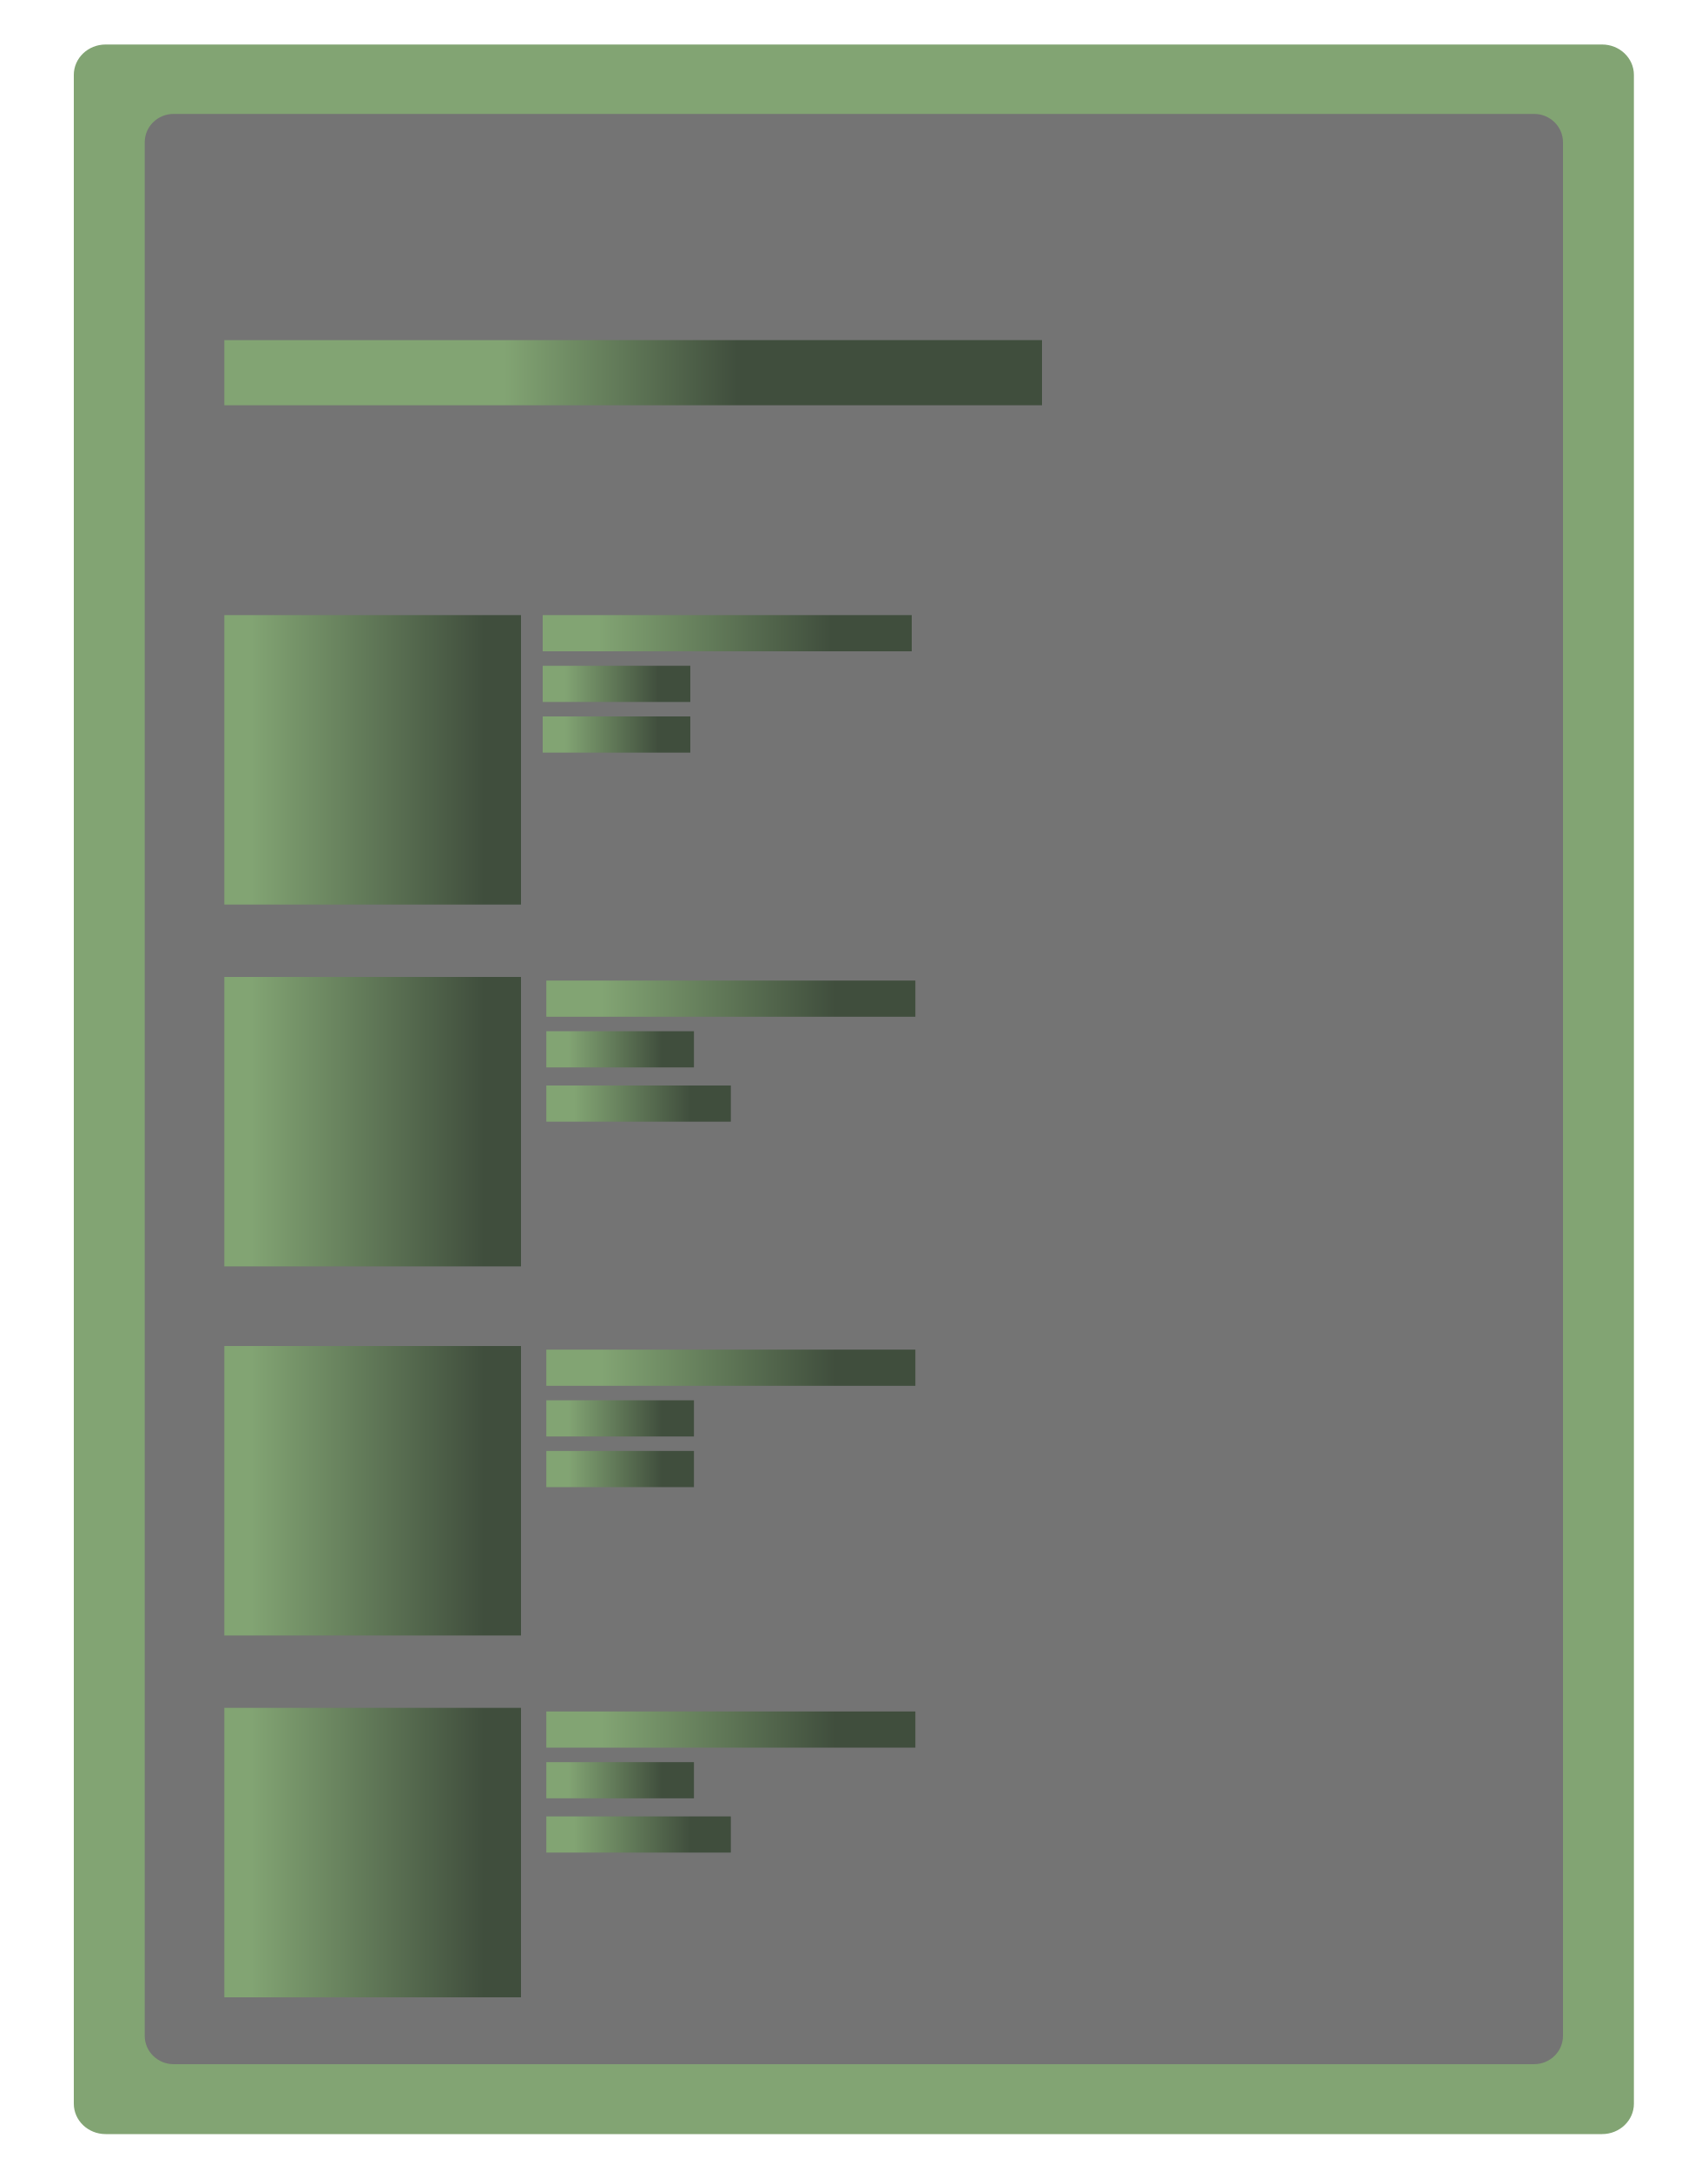
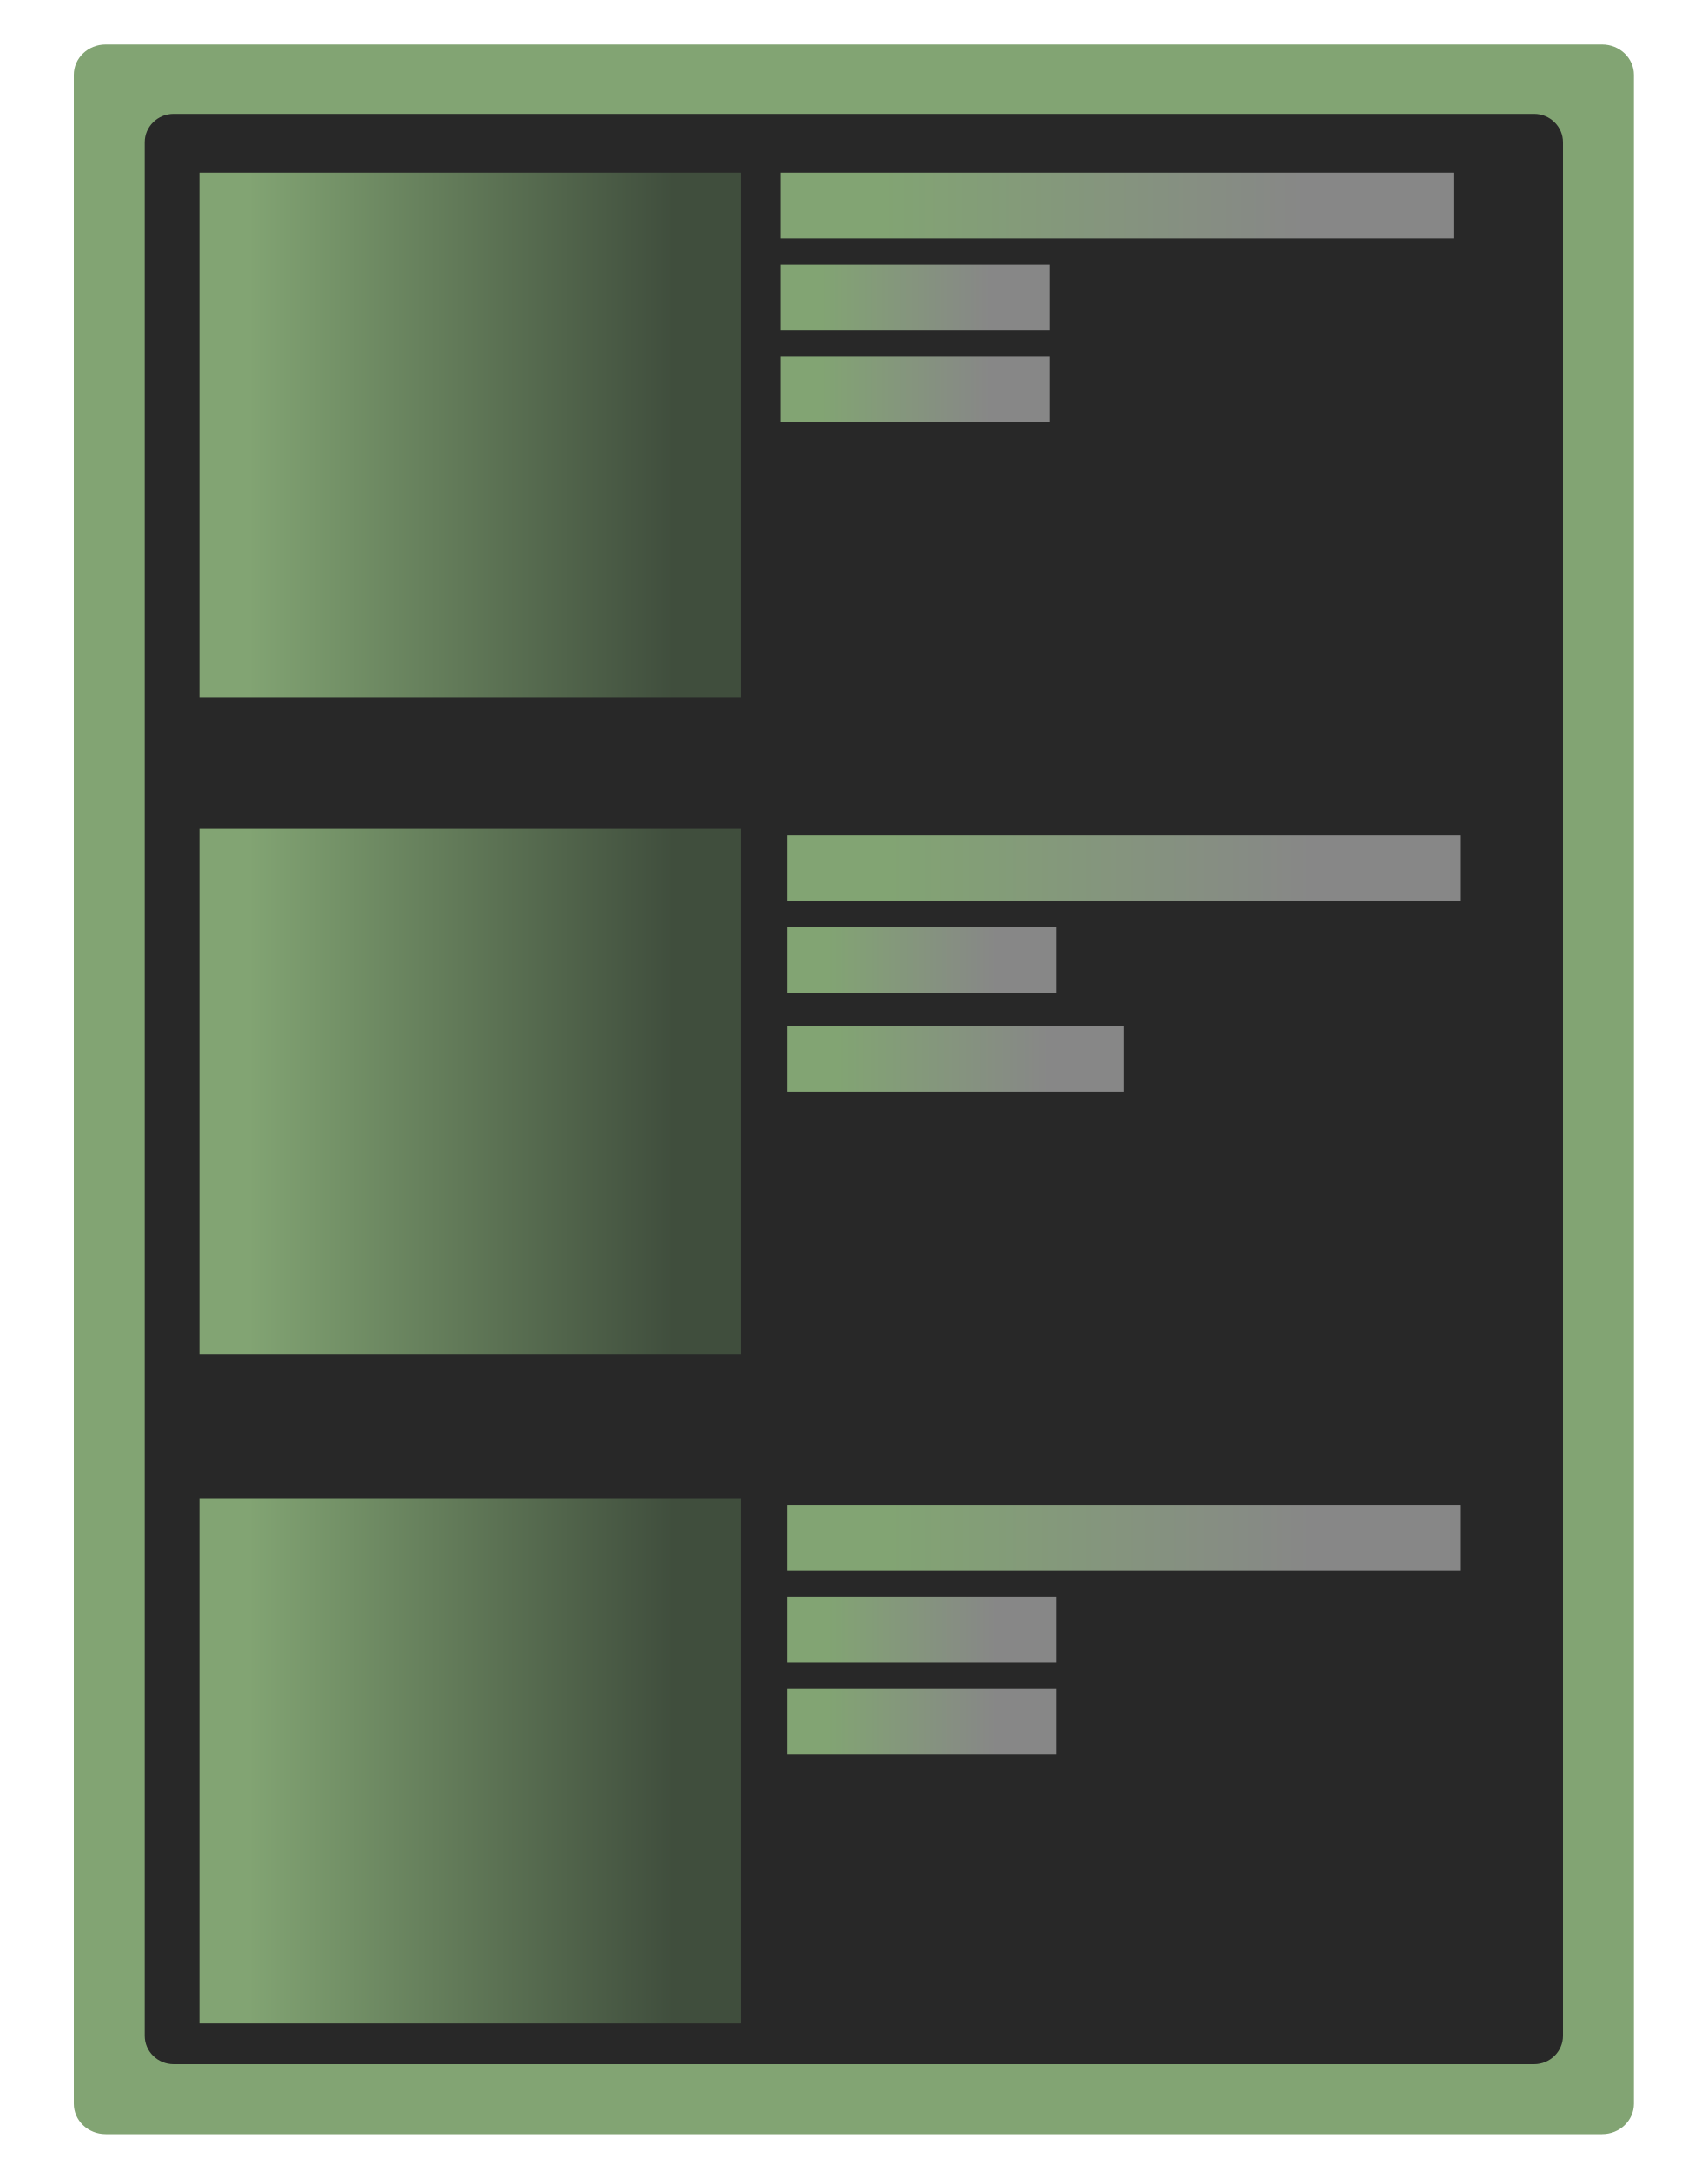
<svg xmlns="http://www.w3.org/2000/svg" width="118" height="150">
  <path fill="#82A473" transform="matrix(1.1 0 0 1.05 59 75)" d="M-49 -66.5C-49 -67.605 -48.105 -68.5 -47 -68.5L47 -68.5C48.105 -68.5 49 -67.605 49 -66.5L49 67C49 68.105 48.105 69 47 69L-47 69C-48.105 69 -49 68.105 -49 67L-49 -66.5Z" />
-   <path fill="#747474" transform="matrix(1 0 0 0.98 59 75)" d="M-49 -66.5C-49 -67.605 -48.105 -68.5 -47 -68.5L47 -68.5C48.105 -68.5 49 -67.605 49 -66.5L49 67C49 68.105 48.105 69 47 69L-47 69C-48.105 69 -49 68.105 -49 67L-49 -66.5Z" />
+   <path fill="#282828" transform="matrix(1 0 0 0.98 59 75)" d="M-49 -66.5C-49 -67.605 -48.105 -68.5 -47 -68.5L47 -68.5C48.105 -68.5 49 -67.605 49 -66.5L49 67C49 68.105 48.105 69 47 69L-47 69C-48.105 69 -49 68.105 -49 67L-49 -66.5Z" />
  <defs>
    <linearGradient id="gradient_0" gradientUnits="userSpaceOnUse" x1="-25" y1="0" x2="25" y2="0">
      <stop offset="0" stop-color="#82A473" />
      <stop offset="0.327" stop-color="#82A473" />
      <stop offset="0.649" stop-color="#404E3D" />
      <stop offset="1" stop-color="#404E3D" />
    </linearGradient>
  </defs>
-   <path fill="url(#gradient_0)" transform="translate(26 52)" d="M-10.5 -9.5L10 -9.5L10 10.5L-10.5 10.5L-10.5 -9.5Z" />
+   <path fill="url(#gradient_0)" transform="matrix(1.82425 0 0 1.81392 32.9352 29.1601)" d="M-10.5 -9.5L10 -9.5L10 10.5L-10.5 10.5L-10.5 -9.5Z" />
  <defs>
    <linearGradient id="gradient_1" gradientUnits="userSpaceOnUse" x1="-25" y1="0" x2="25" y2="0">
      <stop offset="0" stop-color="#82A473" />
      <stop offset="0.327" stop-color="#82A473" />
      <stop offset="0.649" stop-color="#404E3D" />
      <stop offset="1" stop-color="#404E3D" />
    </linearGradient>
  </defs>
-   <path fill="url(#gradient_1)" transform="translate(26 77)" d="M-10.5 -9.5L10 -9.5L10 10.5L-10.5 10.5L-10.5 -9.5Z" />
+   <path fill="url(#gradient_1)" transform="matrix(1.82425 0 0 1.81392 32.9352 74.5082)" d="M-10.5 -9.5L10 -9.5L10 10.5L-10.5 10.5L-10.5 -9.5Z" />
  <defs>
    <linearGradient id="gradient_2" gradientUnits="userSpaceOnUse" x1="-25" y1="0" x2="25" y2="0">
      <stop offset="0" stop-color="#82A473" />
      <stop offset="0.327" stop-color="#82A473" />
      <stop offset="0.649" stop-color="#404E3D" />
      <stop offset="1" stop-color="#404E3D" />
    </linearGradient>
  </defs>
-   <path fill="url(#gradient_2)" transform="translate(26 102.5)" d="M-10.5 -9.5L10 -9.5L10 10.5L-10.5 10.5L-10.5 -9.5Z" />
+   <path fill="url(#gradient_2)" transform="matrix(1.82425 0 0 1.81392 32.9352 120.763)" d="M-10.5 -9.5L10 -9.5L10 10.5L-10.5 10.5L-10.5 -9.5Z" />
  <defs>
    <linearGradient id="gradient_3" gradientUnits="userSpaceOnUse" x1="-25" y1="0" x2="25" y2="0">
      <stop offset="0" stop-color="#82A473" />
      <stop offset="0.327" stop-color="#82A473" />
-       <stop offset="0.649" stop-color="#404E3D" />
-       <stop offset="1" stop-color="#404E3D" />
+       <stop offset="0.649" stop-color="#878787" />
+       <stop offset="1" stop-color="#878787" />
    </linearGradient>
  </defs>
-   <path fill="url(#gradient_3)" transform="translate(26 127.5)" d="M-10.5 -9.5L10 -9.5L10 10.5L-10.5 10.5L-10.5 -9.5Z" />
+   <path fill="url(#gradient_3)" transform="matrix(1.82425 0 0 1.81392 76.7172 13.7418)" d="M-12.5 -1L13 -1L13 1.5L-12.5 1.5L-12.5 -1Z" />
  <defs>
    <linearGradient id="gradient_4" gradientUnits="userSpaceOnUse" x1="-25" y1="0" x2="25" y2="0">
      <stop offset="0" stop-color="#82A473" />
      <stop offset="0.327" stop-color="#82A473" />
-       <stop offset="0.649" stop-color="#404E3D" />
-       <stop offset="1" stop-color="#404E3D" />
+       <stop offset="0.649" stop-color="#878787" />
+       <stop offset="1" stop-color="#878787" />
    </linearGradient>
  </defs>
-   <path fill="url(#gradient_4)" transform="translate(43.5 25.5)" d="M-28 -2L28.5 -2L28.5 2.5L-28 2.5L-28 -2Z" />
+   <path fill="url(#gradient_4)" transform="matrix(0.729701 0 0 1.81392 63.0353 20.0905)" d="M-12.5 -1L13 -1L13 1.5L-12.5 1.5L-12.5 -1Z" />
  <defs>
    <linearGradient id="gradient_5" gradientUnits="userSpaceOnUse" x1="-25" y1="0" x2="25" y2="0">
      <stop offset="0" stop-color="#82A473" />
      <stop offset="0.327" stop-color="#82A473" />
-       <stop offset="0.649" stop-color="#404E3D" />
-       <stop offset="1" stop-color="#404E3D" />
+       <stop offset="0.649" stop-color="#878787" />
+       <stop offset="1" stop-color="#878787" />
    </linearGradient>
  </defs>
-   <path fill="url(#gradient_5)" transform="translate(50 43.5)" d="M-12.5 -1L13 -1L13 1.5L-12.5 1.5L-12.5 -1Z" />
+   <path fill="url(#gradient_5)" transform="matrix(0.729701 0 0 1.81392 63.0353 26.4392)" d="M-12.5 -1L13 -1L13 1.5L-12.5 1.5L-12.5 -1Z" />
  <defs>
    <linearGradient id="gradient_6" gradientUnits="userSpaceOnUse" x1="-25" y1="0" x2="25" y2="0">
      <stop offset="0" stop-color="#82A473" />
      <stop offset="0.327" stop-color="#82A473" />
-       <stop offset="0.649" stop-color="#404E3D" />
-       <stop offset="1" stop-color="#404E3D" />
+       <stop offset="0.649" stop-color="#878787" />
+       <stop offset="1" stop-color="#878787" />
    </linearGradient>
  </defs>
-   <path fill="url(#gradient_6)" transform="matrix(0.4 0 0 1 42.5 47)" d="M-12.5 -1L13 -1L13 1.5L-12.5 1.5L-12.5 -1Z" />
+   <path fill="url(#gradient_6)" transform="matrix(1.82425 0 0 1.81392 77.1733 105.798)" d="M-12.5 -1L13 -1L13 1.5L-12.5 1.5L-12.5 -1Z" />
  <defs>
    <linearGradient id="gradient_7" gradientUnits="userSpaceOnUse" x1="-25" y1="0" x2="25" y2="0">
      <stop offset="0" stop-color="#82A473" />
      <stop offset="0.327" stop-color="#82A473" />
-       <stop offset="0.649" stop-color="#404E3D" />
-       <stop offset="1" stop-color="#404E3D" />
+       <stop offset="0.649" stop-color="#878787" />
+       <stop offset="1" stop-color="#878787" />
    </linearGradient>
  </defs>
-   <path fill="url(#gradient_7)" transform="matrix(0.4 0 0 1 42.5 50.5)" d="M-12.5 -1L13 -1L13 1.5L-12.5 1.5L-12.5 -1Z" />
+   <path fill="url(#gradient_7)" transform="matrix(0.729701 0 0 1.81392 63.4914 112.147)" d="M-12.5 -1L13 -1L13 1.5L-12.5 1.5L-12.5 -1Z" />
  <defs>
    <linearGradient id="gradient_8" gradientUnits="userSpaceOnUse" x1="-25" y1="0" x2="25" y2="0">
      <stop offset="0" stop-color="#82A473" />
      <stop offset="0.327" stop-color="#82A473" />
-       <stop offset="0.649" stop-color="#404E3D" />
-       <stop offset="1" stop-color="#404E3D" />
+       <stop offset="0.649" stop-color="#878787" />
+       <stop offset="1" stop-color="#878787" />
    </linearGradient>
  </defs>
-   <path fill="url(#gradient_8)" transform="translate(50.25 94.25)" d="M-12.5 -1L13 -1L13 1.5L-12.5 1.5L-12.5 -1Z" />
+   <path fill="url(#gradient_8)" transform="matrix(0.729701 0 0 1.81392 63.4914 118.496)" d="M-12.5 -1L13 -1L13 1.5L-12.5 1.5L-12.5 -1Z" />
  <defs>
    <linearGradient id="gradient_9" gradientUnits="userSpaceOnUse" x1="-25" y1="0" x2="25" y2="0">
      <stop offset="0" stop-color="#82A473" />
      <stop offset="0.327" stop-color="#82A473" />
-       <stop offset="0.649" stop-color="#404E3D" />
-       <stop offset="1" stop-color="#404E3D" />
+       <stop offset="0.649" stop-color="#878787" />
+       <stop offset="1" stop-color="#878787" />
    </linearGradient>
  </defs>
-   <path fill="url(#gradient_9)" transform="matrix(0.4 0 0 1 42.75 97.75)" d="M-12.5 -1L13 -1L13 1.5L-12.5 1.5L-12.5 -1Z" />
+   <path fill="url(#gradient_9)" transform="matrix(1.82425 0 0 1.81392 77.1733 59.5433)" d="M-12.5 -1L13 -1L13 1.5L-12.5 1.5L-12.5 -1Z" />
  <defs>
    <linearGradient id="gradient_10" gradientUnits="userSpaceOnUse" x1="-25" y1="0" x2="25" y2="0">
      <stop offset="0" stop-color="#82A473" />
      <stop offset="0.327" stop-color="#82A473" />
-       <stop offset="0.649" stop-color="#404E3D" />
-       <stop offset="1" stop-color="#404E3D" />
+       <stop offset="0.649" stop-color="#878787" />
+       <stop offset="1" stop-color="#878787" />
    </linearGradient>
  </defs>
-   <path fill="url(#gradient_10)" transform="matrix(0.4 0 0 1 42.75 101.25)" d="M-12.5 -1L13 -1L13 1.5L-12.5 1.5L-12.5 -1Z" />
+   <path fill="url(#gradient_10)" transform="matrix(0.729701 0 0 1.81392 63.4914 65.8921)" d="M-12.5 -1L13 -1L13 1.5L-12.5 1.5L-12.5 -1Z" />
  <defs>
    <linearGradient id="gradient_11" gradientUnits="userSpaceOnUse" x1="-25" y1="0" x2="25" y2="0">
      <stop offset="0" stop-color="#82A473" />
      <stop offset="0.327" stop-color="#82A473" />
-       <stop offset="0.649" stop-color="#404E3D" />
-       <stop offset="1" stop-color="#404E3D" />
+       <stop offset="0.649" stop-color="#878787" />
+       <stop offset="1" stop-color="#878787" />
    </linearGradient>
  </defs>
-   <path fill="url(#gradient_11)" transform="translate(50.25 68.75)" d="M-12.5 -1L13 -1L13 1.5L-12.5 1.5L-12.5 -1Z" />
-   <defs>
-     <linearGradient id="gradient_12" gradientUnits="userSpaceOnUse" x1="-25" y1="0" x2="25" y2="0">
-       <stop offset="0" stop-color="#82A473" />
-       <stop offset="0.327" stop-color="#82A473" />
-       <stop offset="0.649" stop-color="#404E3D" />
-       <stop offset="1" stop-color="#404E3D" />
-     </linearGradient>
-   </defs>
-   <path fill="url(#gradient_12)" transform="matrix(0.4 0 0 1 42.75 72.25)" d="M-12.5 -1L13 -1L13 1.5L-12.5 1.5L-12.5 -1Z" />
-   <defs>
-     <linearGradient id="gradient_13" gradientUnits="userSpaceOnUse" x1="-25" y1="0" x2="25" y2="0">
-       <stop offset="0" stop-color="#82A473" />
-       <stop offset="0.327" stop-color="#82A473" />
-       <stop offset="0.649" stop-color="#404E3D" />
-       <stop offset="1" stop-color="#404E3D" />
-     </linearGradient>
-   </defs>
-   <path fill="url(#gradient_13)" transform="matrix(0.5 0 0 1 44 76)" d="M-12.5 -1L13 -1L13 1.5L-12.5 1.5L-12.5 -1Z" />
-   <defs>
-     <linearGradient id="gradient_14" gradientUnits="userSpaceOnUse" x1="-25" y1="0" x2="25" y2="0">
-       <stop offset="0" stop-color="#82A473" />
-       <stop offset="0.327" stop-color="#82A473" />
-       <stop offset="0.649" stop-color="#404E3D" />
-       <stop offset="1" stop-color="#404E3D" />
-     </linearGradient>
-   </defs>
-   <path fill="url(#gradient_14)" transform="translate(50.25 119.25)" d="M-12.5 -1L13 -1L13 1.5L-12.5 1.5L-12.5 -1Z" />
-   <defs>
-     <linearGradient id="gradient_15" gradientUnits="userSpaceOnUse" x1="-25" y1="0" x2="25" y2="0">
-       <stop offset="0" stop-color="#82A473" />
-       <stop offset="0.327" stop-color="#82A473" />
-       <stop offset="0.649" stop-color="#404E3D" />
-       <stop offset="1" stop-color="#404E3D" />
-     </linearGradient>
-   </defs>
-   <path fill="url(#gradient_15)" transform="matrix(0.4 0 0 1 42.75 122.75)" d="M-12.5 -1L13 -1L13 1.5L-12.5 1.5L-12.5 -1Z" />
-   <defs>
-     <linearGradient id="gradient_16" gradientUnits="userSpaceOnUse" x1="-25" y1="0" x2="25" y2="0">
-       <stop offset="0" stop-color="#82A473" />
-       <stop offset="0.327" stop-color="#82A473" />
-       <stop offset="0.649" stop-color="#404E3D" />
-       <stop offset="1" stop-color="#404E3D" />
-     </linearGradient>
-   </defs>
-   <path fill="url(#gradient_16)" transform="matrix(0.5 0 0 1 44 126.5)" d="M-12.5 -1L13 -1L13 1.5L-12.5 1.5L-12.5 -1Z" />
+   <path fill="url(#gradient_11)" transform="matrix(0.912126 0 0 1.81392 65.7717 72.6943)" d="M-12.5 -1L13 -1L13 1.5L-12.5 1.5L-12.5 -1Z" />
</svg>
